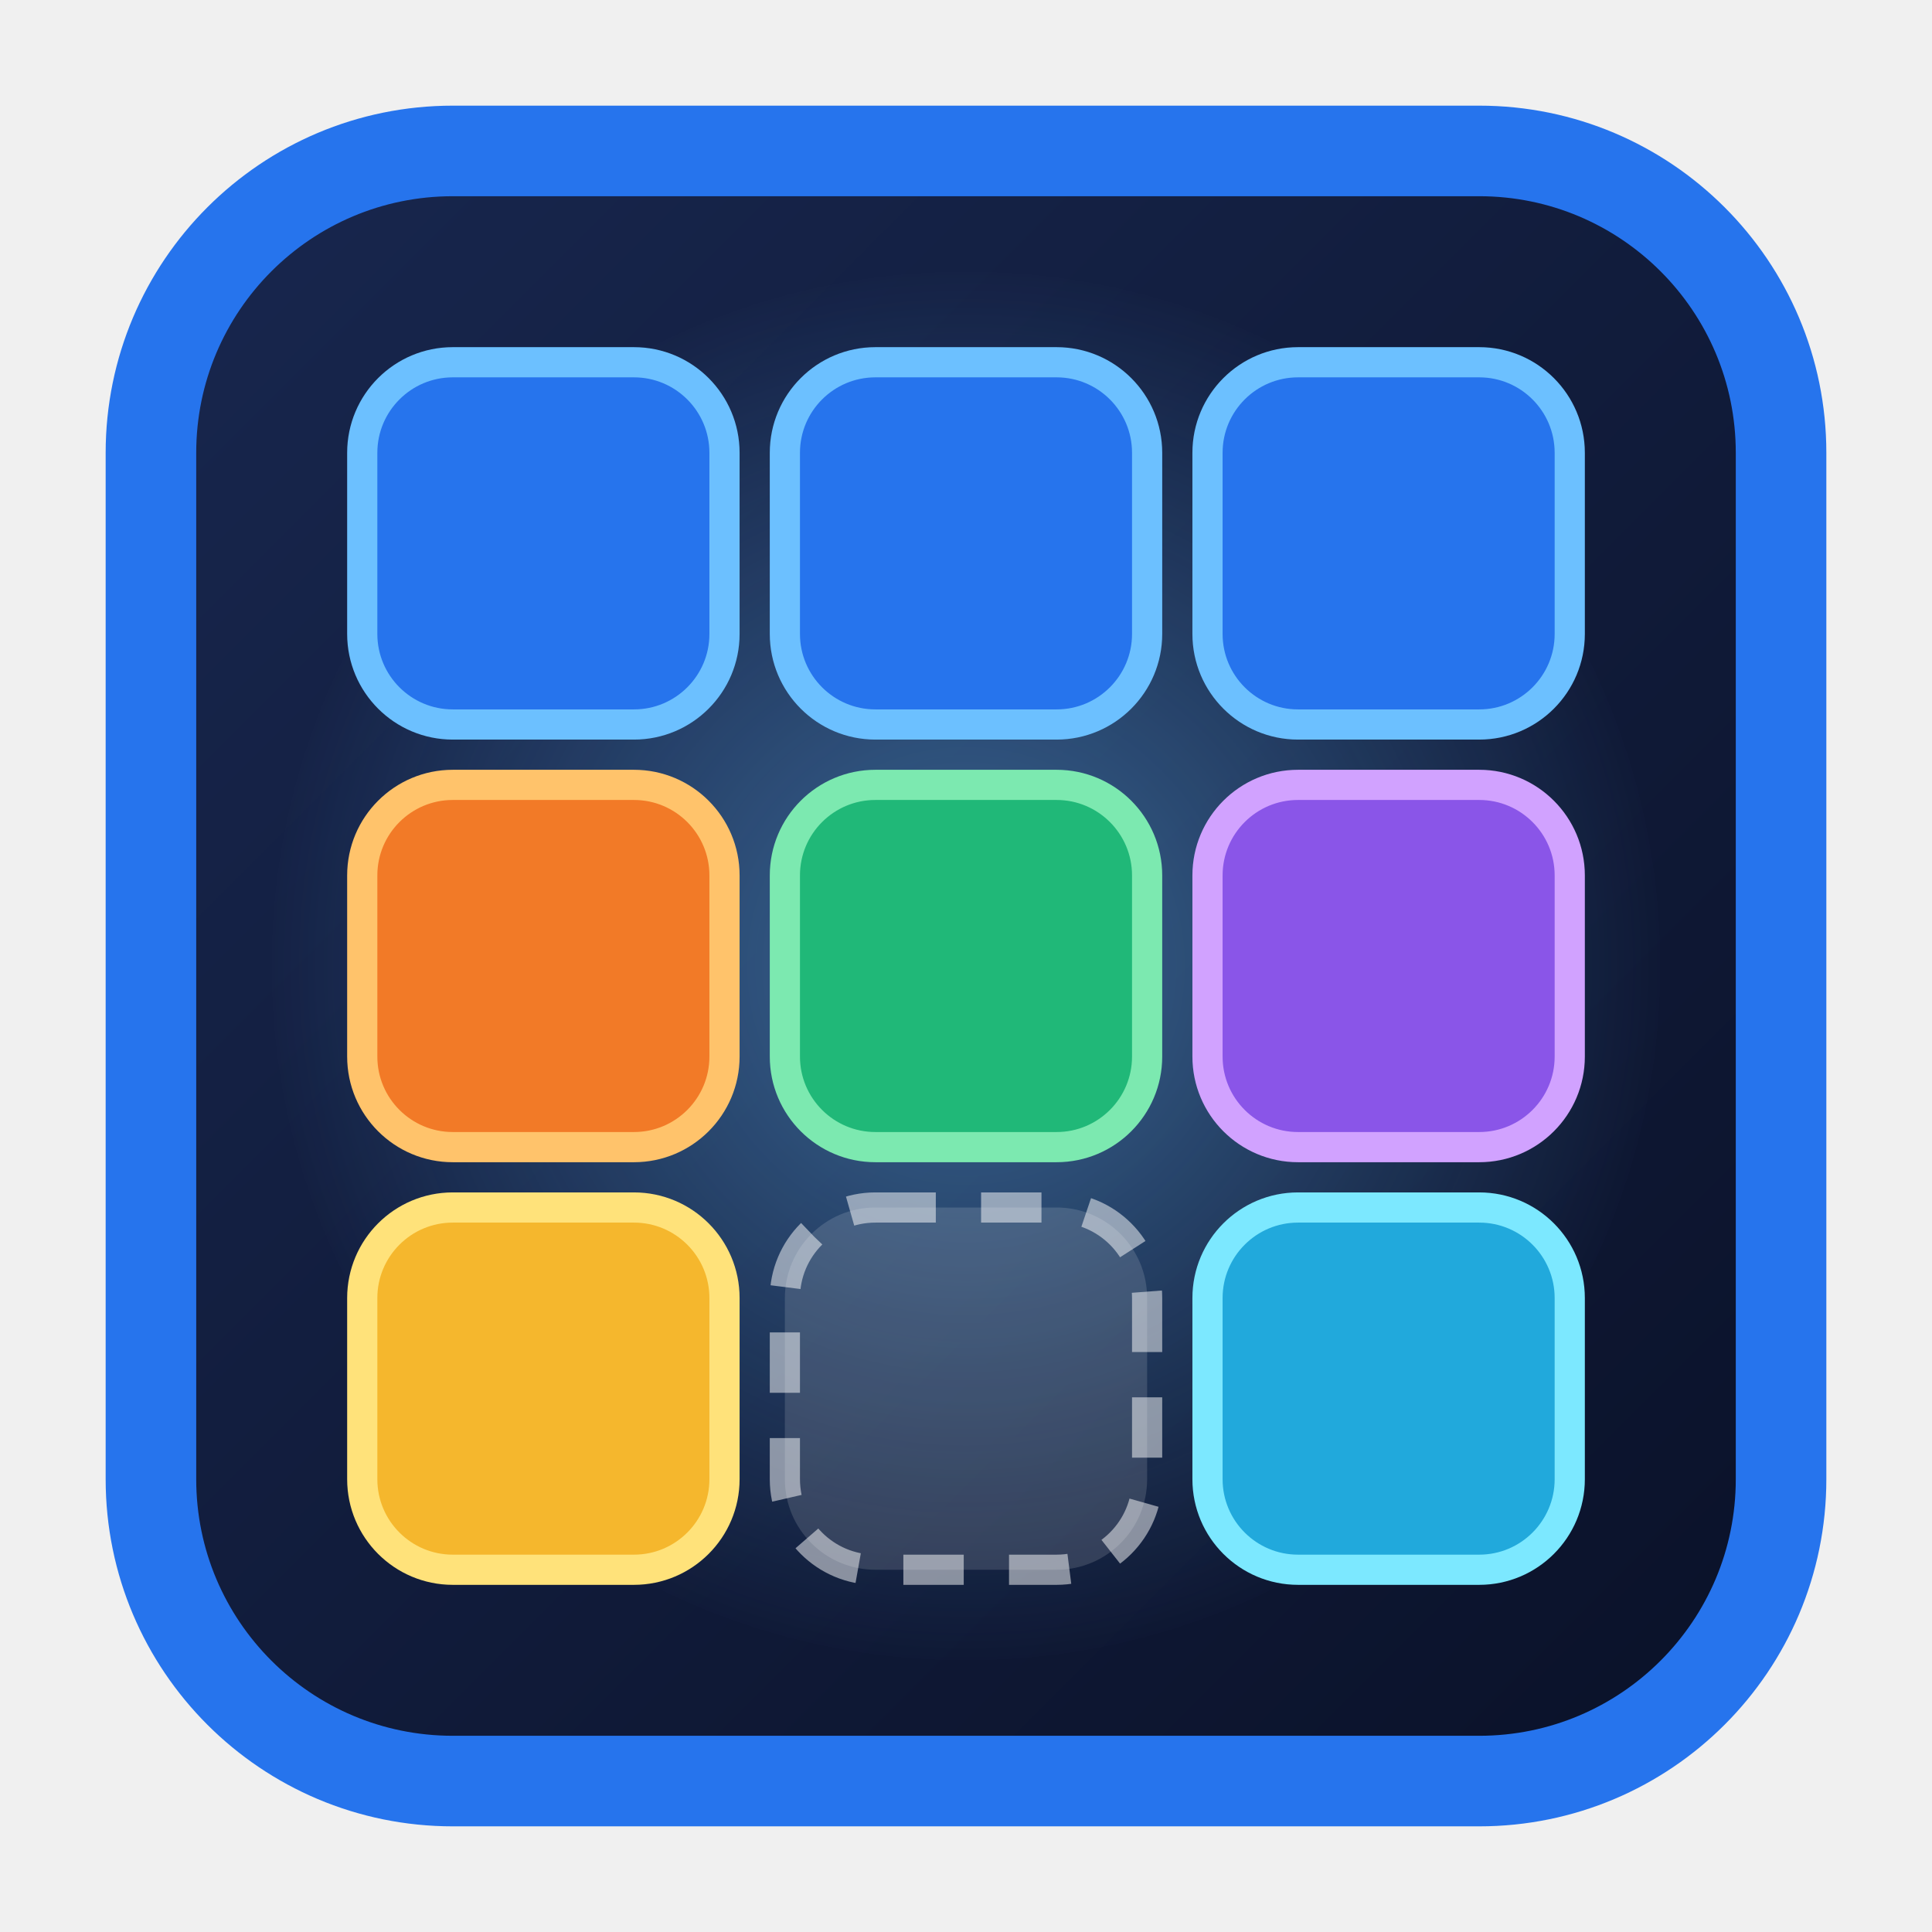
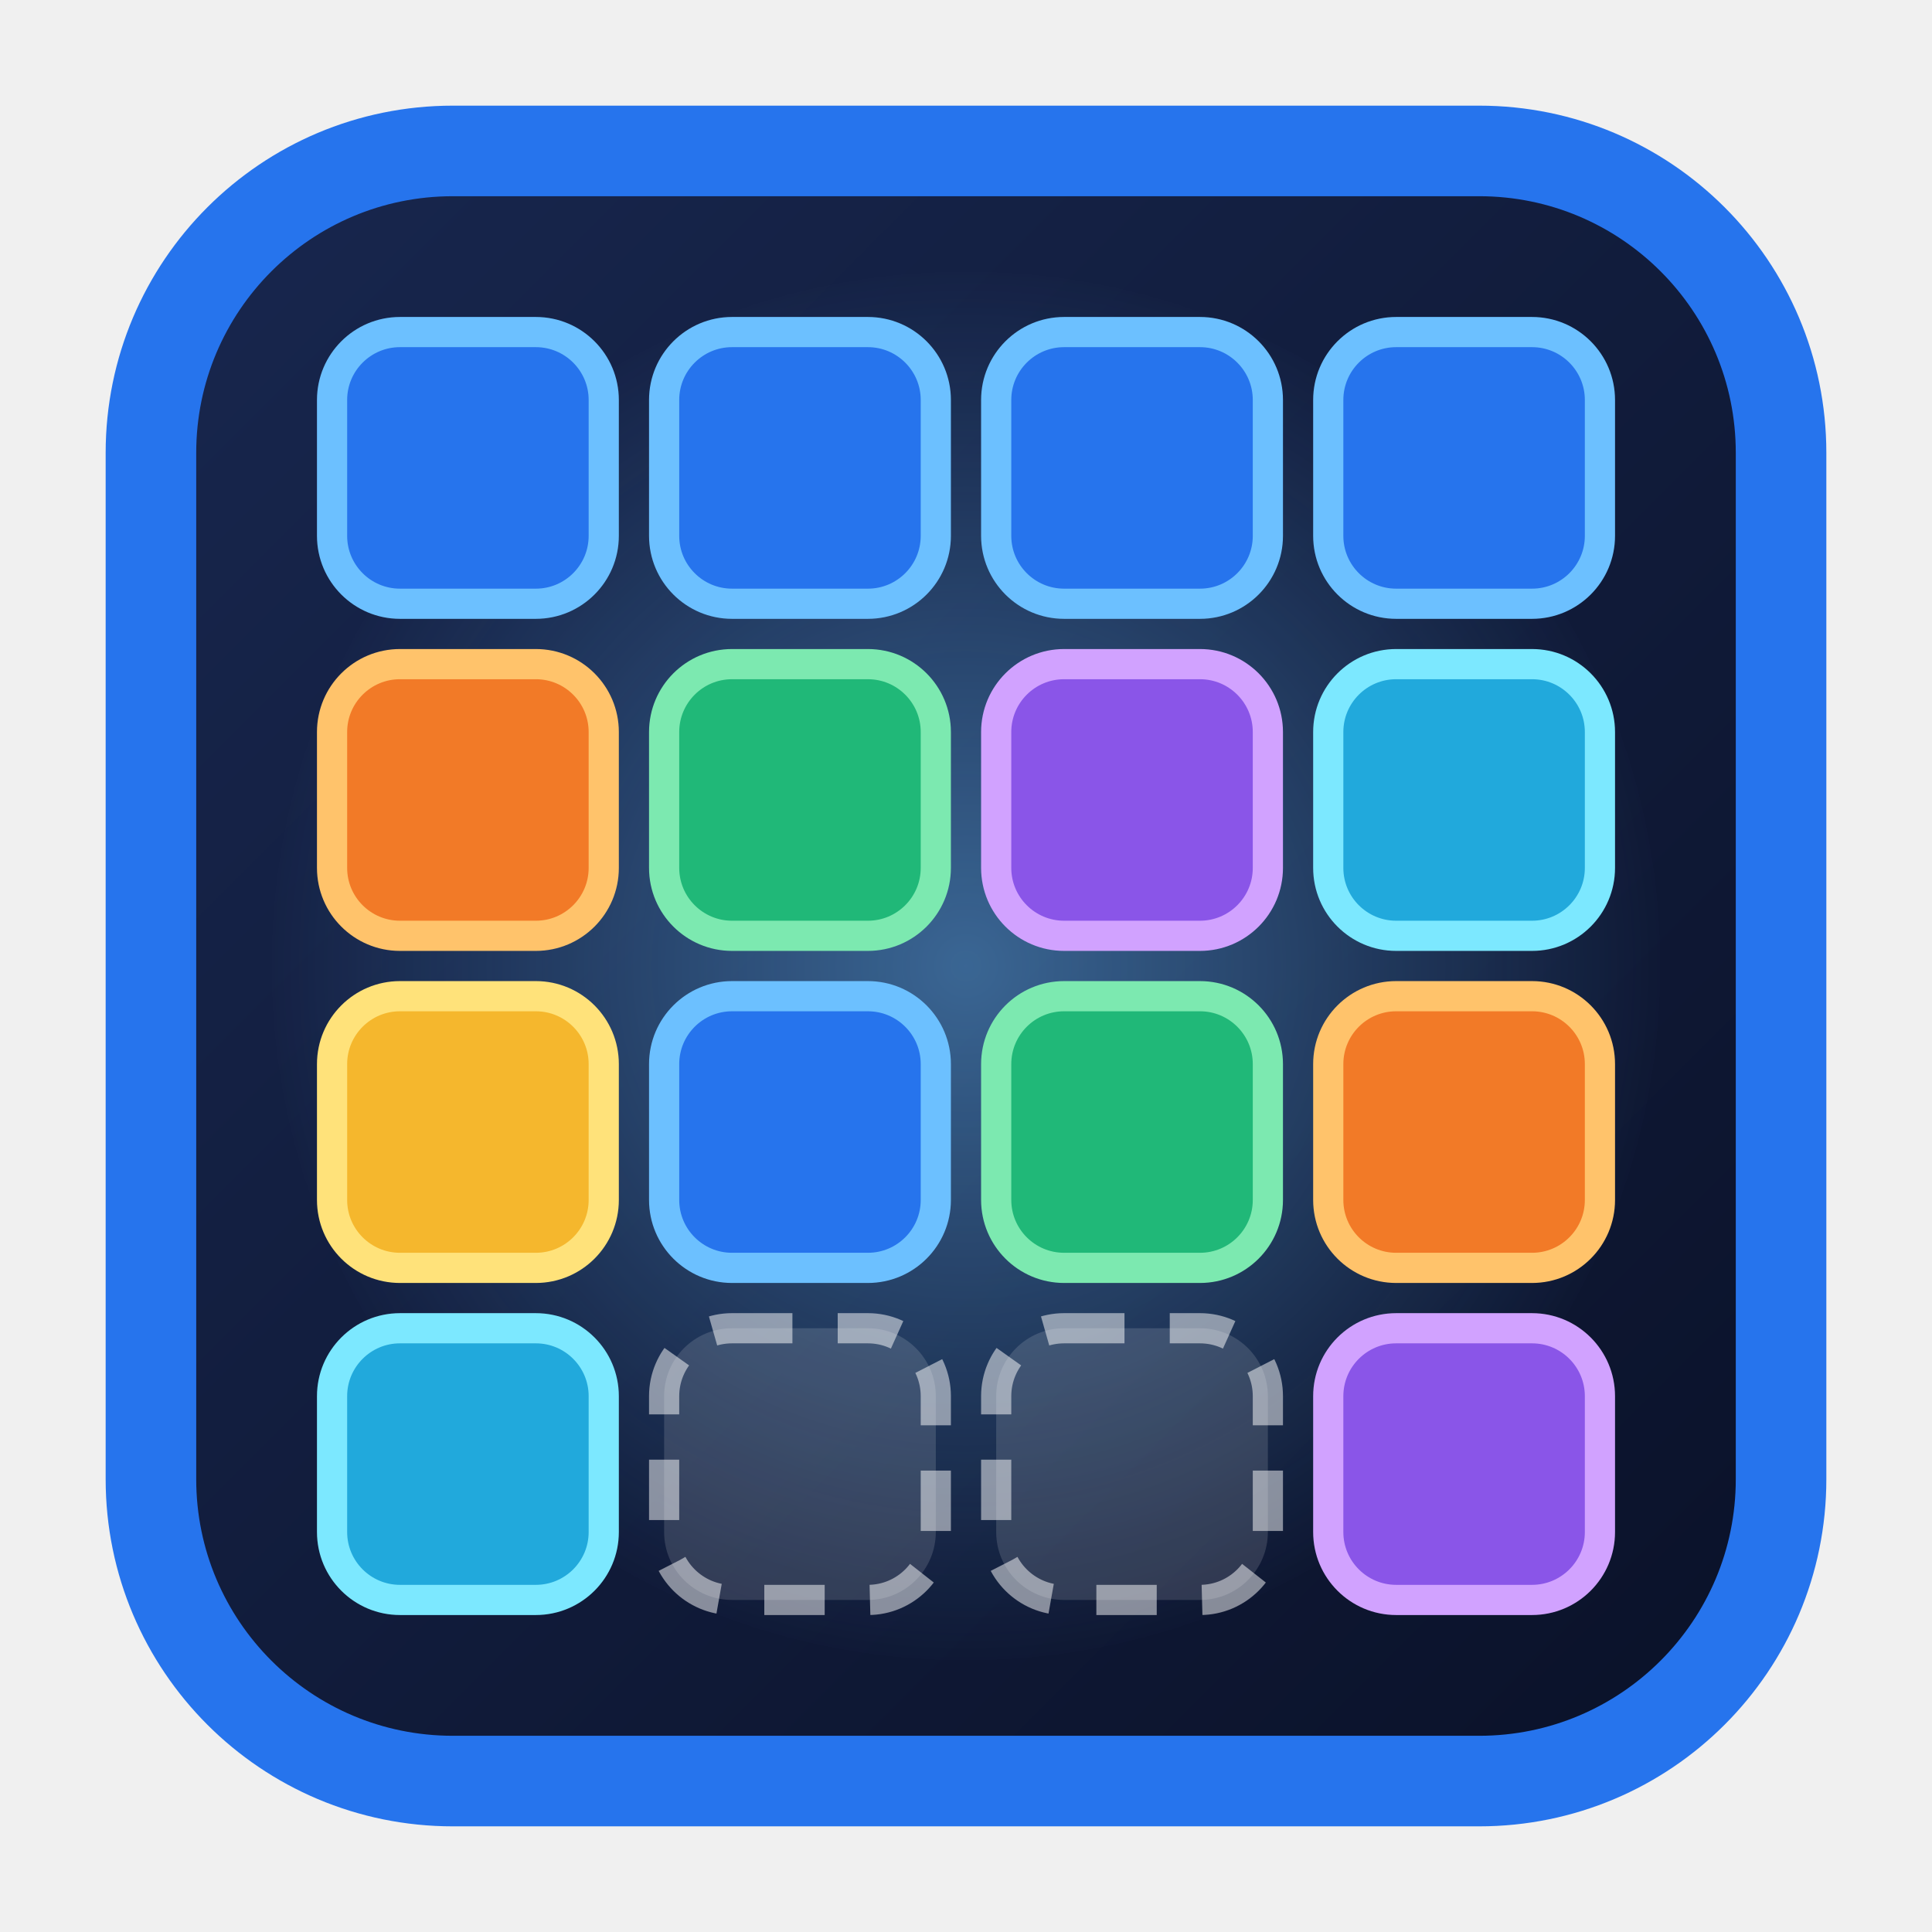
<svg xmlns="http://www.w3.org/2000/svg" viewBox="0 0 128 128">
  <defs>
    <linearGradient id="bg" x1="0" y1="0" x2="1" y2="1">
      <stop offset="0" stop-color="#18274f" />
      <stop offset="1" stop-color="#0a1128" />
    </linearGradient>
    <radialGradient id="glow">
      <stop offset="0" stop-color="#6cc0ff" stop-opacity=".45" />
      <stop offset="1" stop-color="#6cc0ff" stop-opacity="0" />
    </radialGradient>
  </defs>
  <rect x="10" y="10" width="108" height="108" rx="20" fill="url(#bg)" stroke="#2674ed" stroke-width="6" />
  <circle cx="64" cy="64" r="46" fill="url(#glow)" />
-   <rect x="24" y="24" width="24" height="24" rx="6" fill="#2674ed" stroke="#6cc0ff" stroke-width="2" />
-   <rect x="52" y="24" width="24" height="24" rx="6" fill="#2674ed" stroke="#6cc0ff" stroke-width="2" />
-   <rect x="80" y="24" width="24" height="24" rx="6" fill="#2674ed" stroke="#6cc0ff" stroke-width="2" />
-   <rect x="24" y="52" width="24" height="24" rx="6" fill="#f27a27" stroke="#ffc36b" stroke-width="2" />
-   <rect x="52" y="52" width="24" height="24" rx="6" fill="#20b878" stroke="#7ce9b0" stroke-width="2" />
-   <rect x="80" y="52" width="24" height="24" rx="6" fill="#8a55e8" stroke="#d1a2ff" stroke-width="2" />
-   <rect x="24" y="80" width="24" height="24" rx="6" fill="#f5b72d" stroke="#ffe27a" stroke-width="2" />
-   <rect x="52" y="80" width="24" height="24" rx="6" fill="#ffffff" fill-opacity=".14" stroke="#ffffff" stroke-opacity=".5" stroke-width="2" stroke-dasharray="4 3" />
-   <rect x="80" y="80" width="24" height="24" rx="6" fill="#21a9dc" stroke="#7ce8ff" stroke-width="2" />
+   <rect x="22" y="22" width="18" height="18" rx="4.5" fill="#2674ed" stroke="#6cc0ff" stroke-width="2" />
+   <rect x="44" y="22" width="18" height="18" rx="4.5" fill="#2674ed" stroke="#6cc0ff" stroke-width="2" />
+   <rect x="66" y="22" width="18" height="18" rx="4.5" fill="#2674ed" stroke="#6cc0ff" stroke-width="2" />
+   <rect x="88" y="22" width="18" height="18" rx="4.5" fill="#2674ed" stroke="#6cc0ff" stroke-width="2" />
+   <rect x="22" y="44" width="18" height="18" rx="4.5" fill="#f27a27" stroke="#ffc36b" stroke-width="2" />
+   <rect x="44" y="44" width="18" height="18" rx="4.5" fill="#20b878" stroke="#7ce9b0" stroke-width="2" />
+   <rect x="66" y="44" width="18" height="18" rx="4.5" fill="#8a55e8" stroke="#d1a2ff" stroke-width="2" />
+   <rect x="88" y="44" width="18" height="18" rx="4.5" fill="#21a9dc" stroke="#7ce8ff" stroke-width="2" />
+   <rect x="22" y="66" width="18" height="18" rx="4.5" fill="#f5b72d" stroke="#ffe27a" stroke-width="2" />
+   <rect x="44" y="66" width="18" height="18" rx="4.5" fill="#2674ed" stroke="#6cc0ff" stroke-width="2" />
+   <rect x="66" y="66" width="18" height="18" rx="4.5" fill="#20b878" stroke="#7ce9b0" stroke-width="2" />
+   <rect x="88" y="66" width="18" height="18" rx="4.5" fill="#f27a27" stroke="#ffc36b" stroke-width="2" />
+   <rect x="22" y="88" width="18" height="18" rx="4.5" fill="#21a9dc" stroke="#7ce8ff" stroke-width="2" />
+   <rect x="44" y="88" width="18" height="18" rx="4.5" fill="#ffffff" fill-opacity=".14" stroke="#ffffff" stroke-opacity=".5" stroke-width="2" stroke-dasharray="4 3" />
+   <rect x="66" y="88" width="18" height="18" rx="4.5" fill="#ffffff" fill-opacity=".14" stroke="#ffffff" stroke-opacity=".5" stroke-width="2" stroke-dasharray="4 3" />
+   <rect x="88" y="88" width="18" height="18" rx="4.5" fill="#8a55e8" stroke="#d1a2ff" stroke-width="2" />
</svg>
